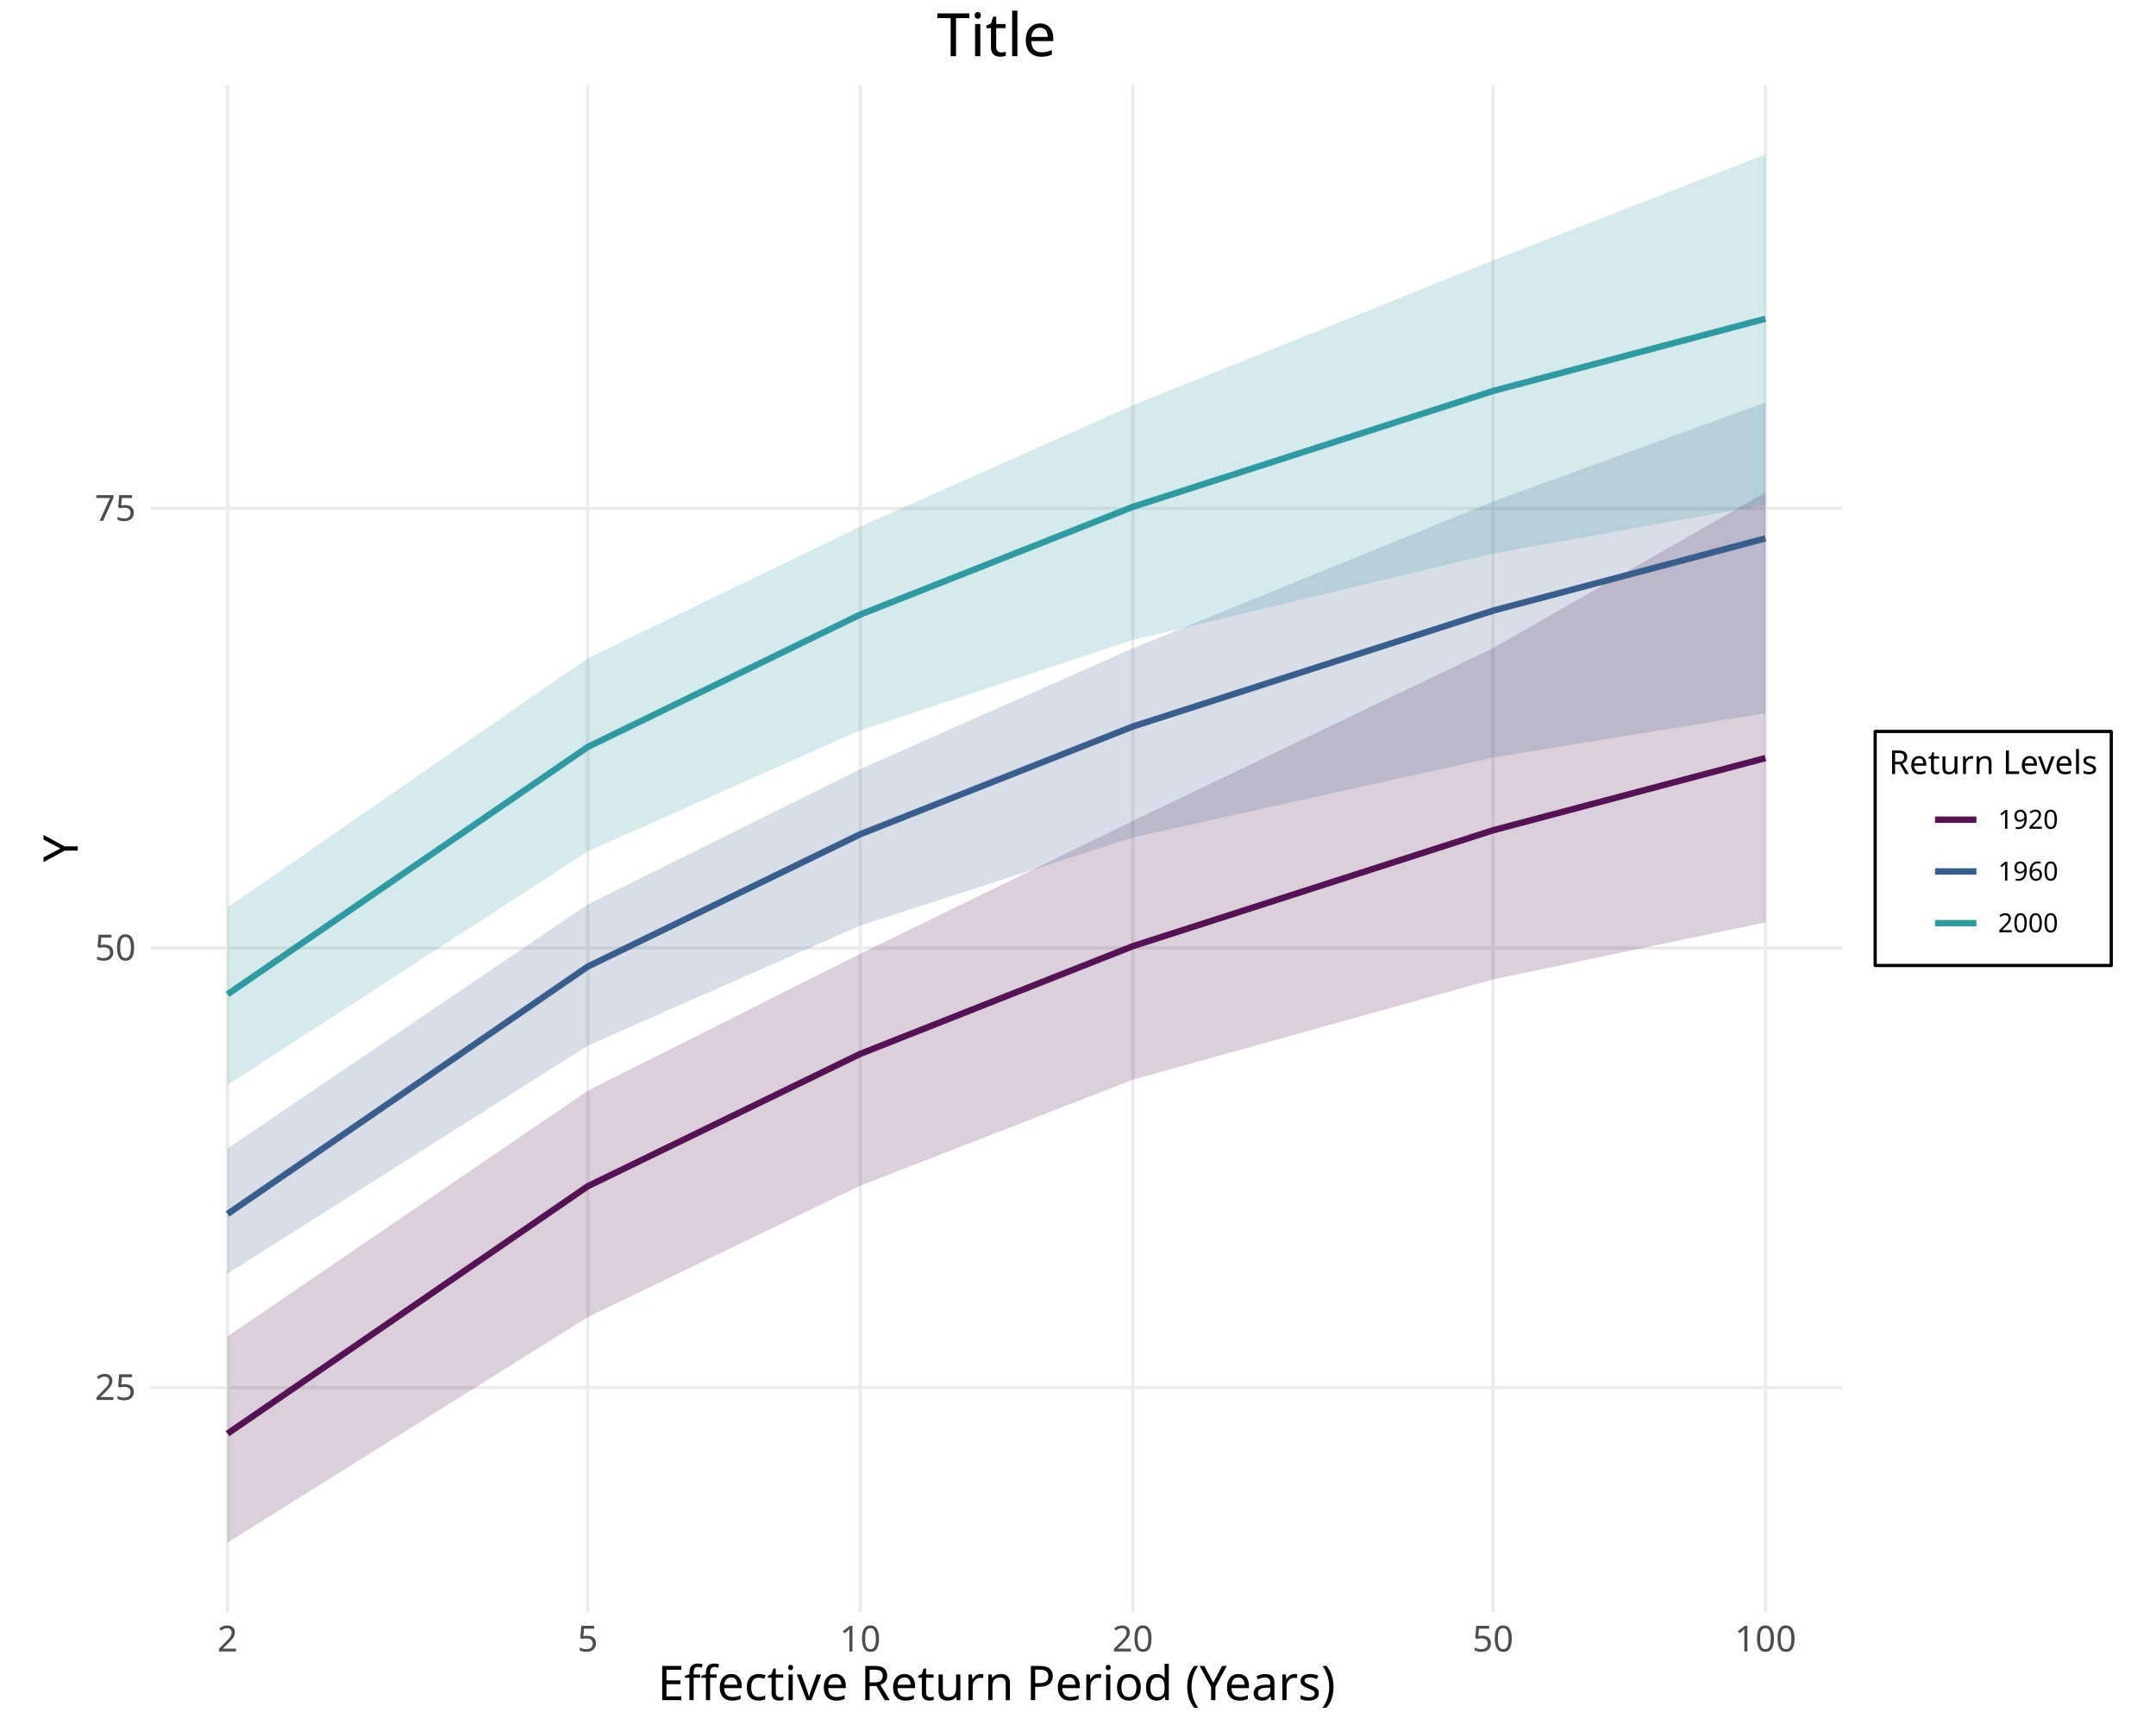
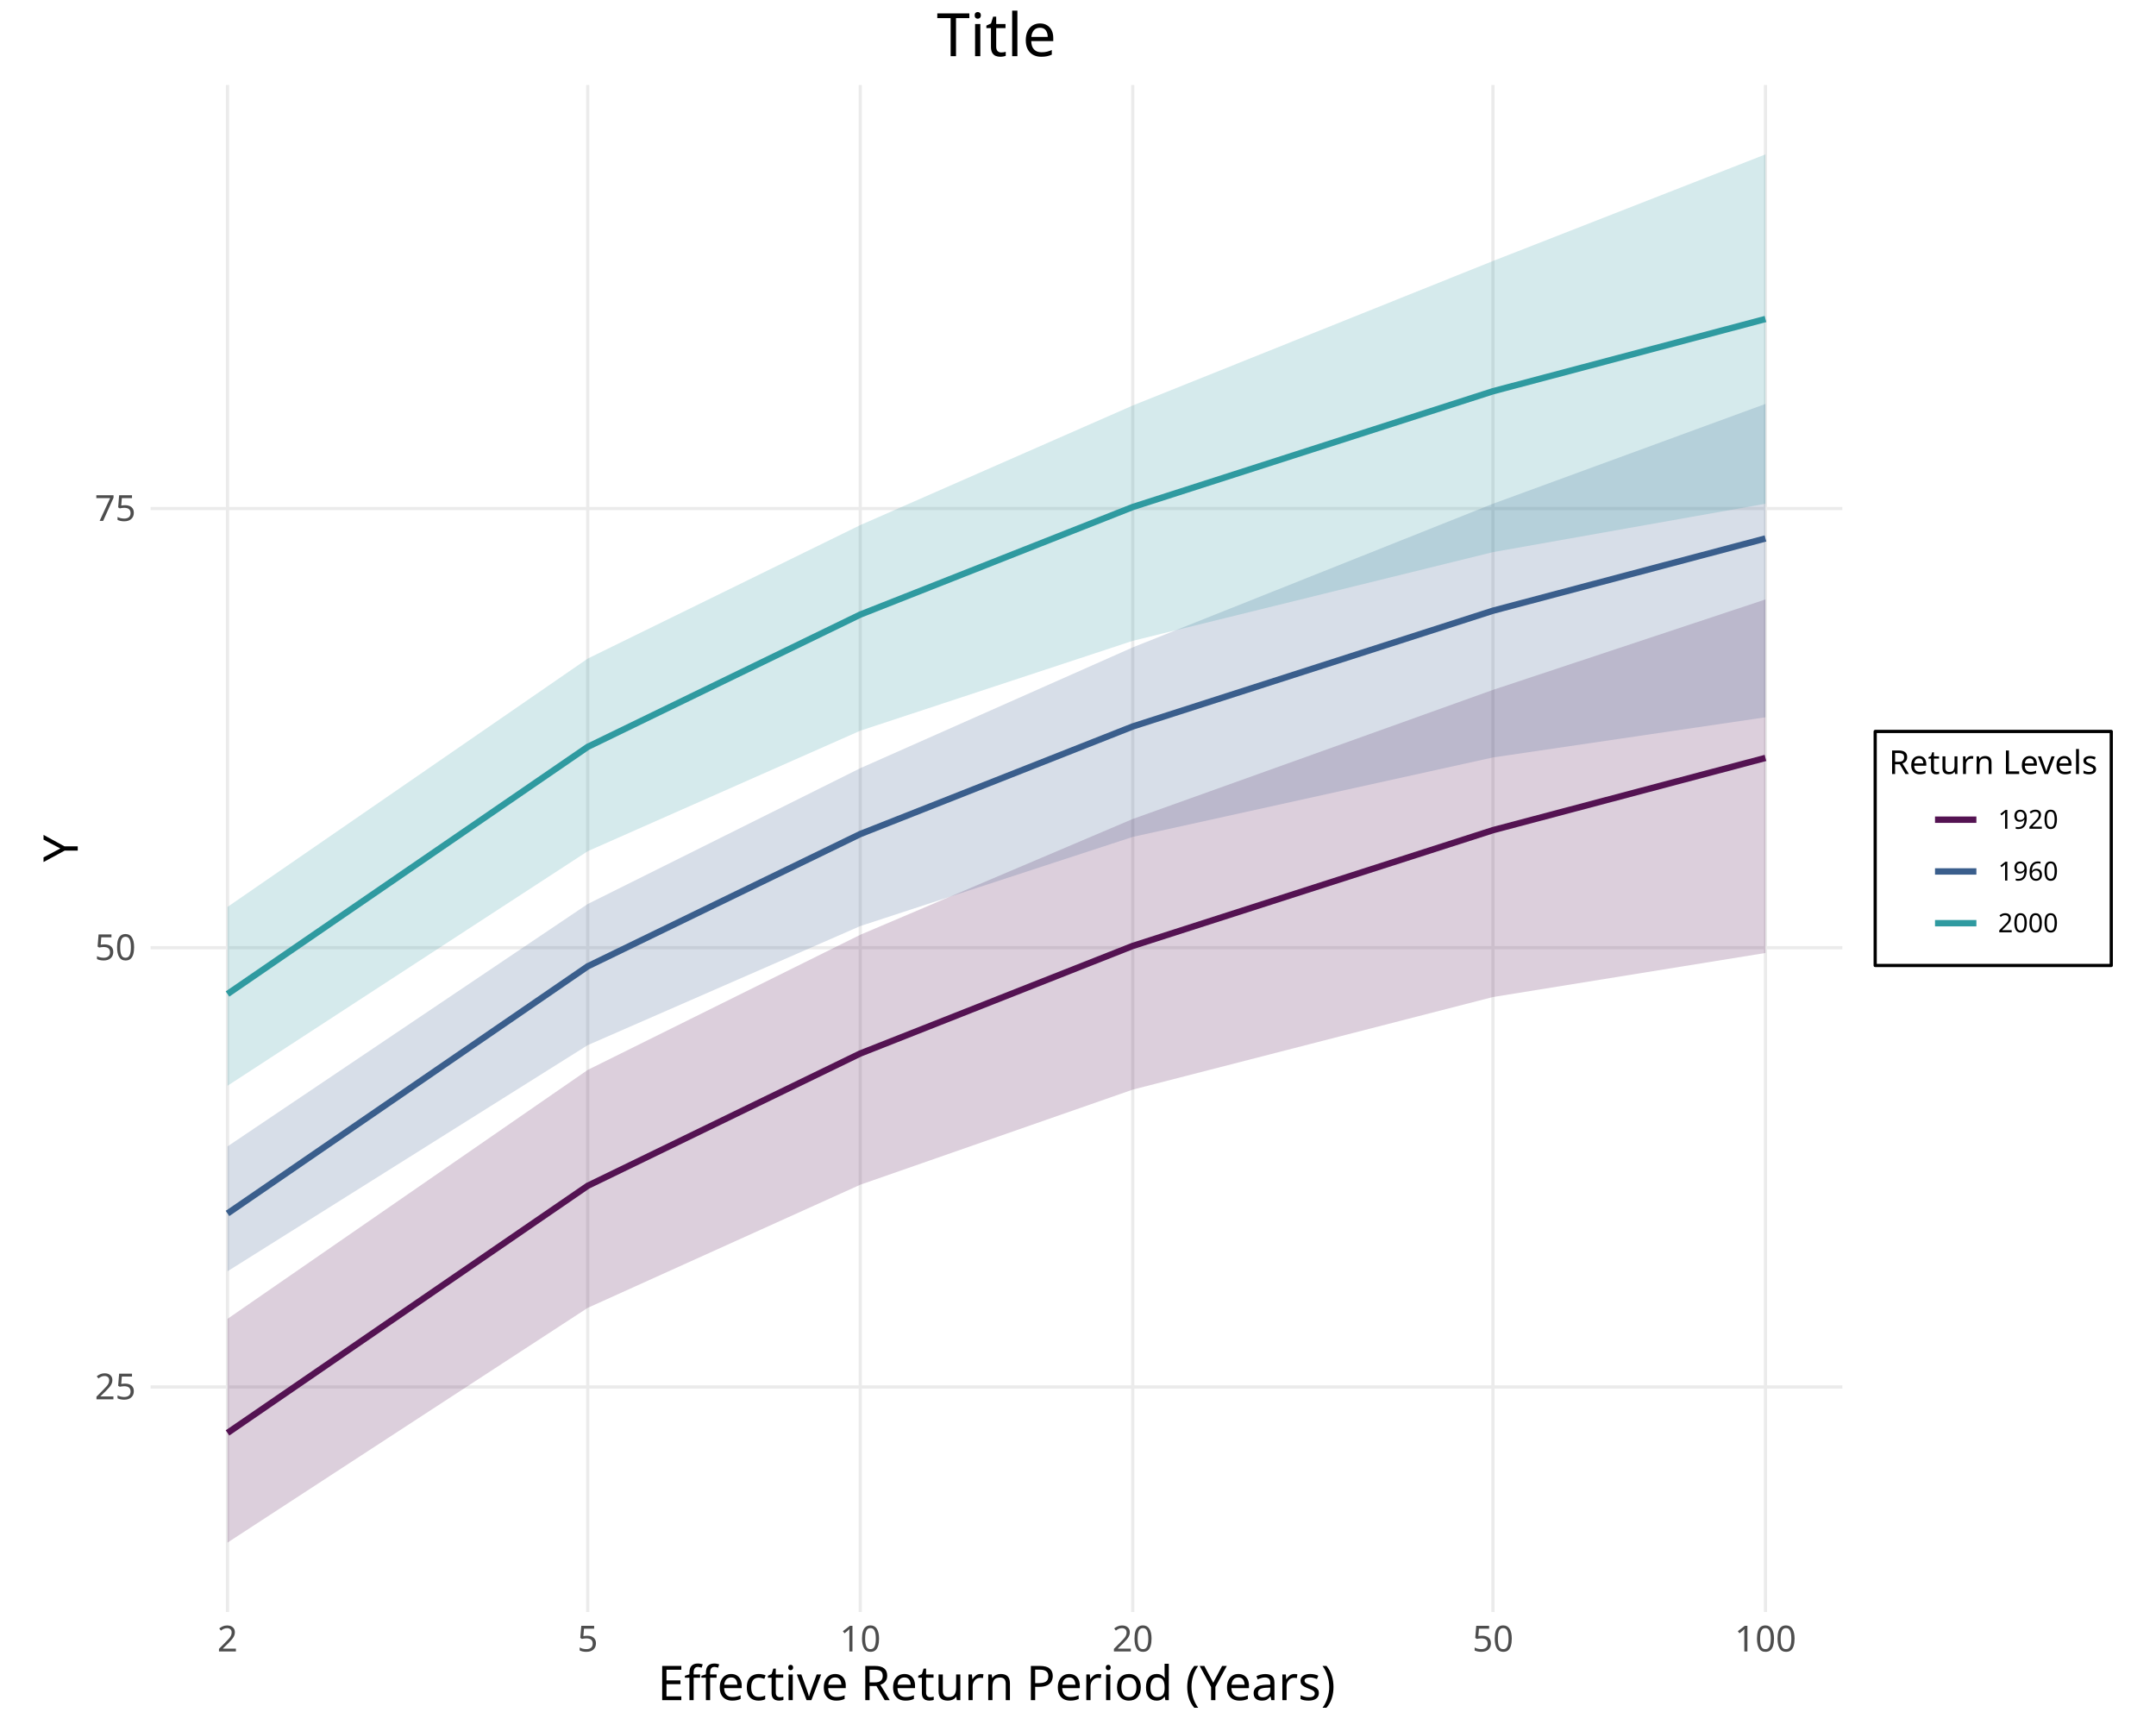
<svg xmlns="http://www.w3.org/2000/svg" class="svglite" data-engine-version="2.0" width="720.00pt" height="576.00pt" viewBox="0 0 720.00 576.00">
  <defs>
    <style type="text/css">
    .svglite line, .svglite polyline, .svglite polygon, .svglite path, .svglite rect, .svglite circle {
      fill: none;
      stroke: #000000;
      stroke-linecap: round;
      stroke-linejoin: round;
      stroke-miterlimit: 10.00;
    }
  </style>
  </defs>
  <rect width="100%" height="100%" style="stroke: none; fill: #FFFFFF;" />
  <defs>
    <clipPath id="cpMC4wMHw3MjAuMDB8MC4wMHw1NzYuMDA=">
      <rect x="0.00" y="0.00" width="720.00" height="576.00" />
    </clipPath>
  </defs>
  <g clip-path="url(#cpMC4wMHw3MjAuMDB8MC4wMHw1NzYuMDA=)">
    <rect x="0.00" y="0.00" width="720.00" height="576.00" style="stroke-width: 1.07; stroke: none; fill: #FFFFFF;" />
  </g>
  <defs>
    <clipPath id="cpNTAuMzB8NjE1LjI2fDI4LjM4fDUzOC4yNw==">
      <rect x="50.30" y="28.38" width="564.96" height="509.89" />
    </clipPath>
  </defs>
  <g clip-path="url(#cpNTAuMzB8NjE1LjI2fDI4LjM4fDUzOC4yNw==)">
-     <polyline points="50.30,463.33 615.26,463.33 " style="stroke-width: 1.07; stroke: #EBEBEB; stroke-linecap: butt;" />
-     <polyline points="50.30,316.55 615.26,316.55 " style="stroke-width: 1.07; stroke: #EBEBEB; stroke-linecap: butt;" />
-     <polyline points="50.30,169.77 615.26,169.77 " style="stroke-width: 1.07; stroke: #EBEBEB; stroke-linecap: butt;" />
+     <polyline points="50.30,463.12 615.26,463.12 " style="stroke-width: 1.07; stroke: #EBEBEB; stroke-linecap: butt;" />
+     <polyline points="50.30,316.46 615.26,316.46 " style="stroke-width: 1.07; stroke: #EBEBEB; stroke-linecap: butt;" />
+     <polyline points="50.30,169.81 615.26,169.81 " style="stroke-width: 1.07; stroke: #EBEBEB; stroke-linecap: butt;" />
    <polyline points="75.98,538.27 75.98,28.38 " style="stroke-width: 1.07; stroke: #EBEBEB; stroke-linecap: butt;" />
    <polyline points="196.27,538.27 196.27,28.38 " style="stroke-width: 1.07; stroke: #EBEBEB; stroke-linecap: butt;" />
    <polyline points="287.28,538.27 287.28,28.38 " style="stroke-width: 1.07; stroke: #EBEBEB; stroke-linecap: butt;" />
    <polyline points="378.28,538.27 378.28,28.38 " style="stroke-width: 1.07; stroke: #EBEBEB; stroke-linecap: butt;" />
    <polyline points="498.58,538.27 498.58,28.38 " style="stroke-width: 1.07; stroke: #EBEBEB; stroke-linecap: butt;" />
    <polyline points="589.58,538.27 589.58,28.38 " style="stroke-width: 1.07; stroke: #EBEBEB; stroke-linecap: butt;" />
-     <polygon points="75.98,446.26 196.27,364.22 287.28,318.47 378.28,274.13 498.58,216.42 589.58,164.41 589.58,307.99 498.58,327.04 378.28,360.54 287.28,395.92 196.27,439.81 75.98,515.09 " style="stroke-width: 0.00; stroke: none; stroke-linecap: butt; fill: #541352; fill-opacity: 0.20;" />
-     <polyline points="75.98,446.26 196.27,364.22 287.28,318.47 378.28,274.13 498.58,216.42 589.58,164.41 " style="stroke-width: 1.07; stroke: none; stroke-linecap: butt;" />
-     <polyline points="589.58,307.99 498.58,327.04 378.28,360.54 287.28,395.92 196.27,439.81 75.98,515.09 " style="stroke-width: 1.07; stroke: none; stroke-linecap: butt;" />
-     <polygon points="75.98,383.47 196.27,302.00 287.28,256.81 378.28,216.49 498.58,167.47 589.58,134.38 589.58,238.14 498.58,252.95 378.28,279.63 287.28,309.06 196.27,349.16 75.98,425.28 " style="stroke-width: 0.00; stroke: none; stroke-linecap: butt; fill: #3A5E8C; fill-opacity: 0.20;" />
-     <polyline points="75.98,383.47 196.27,302.00 287.28,256.81 378.28,216.49 498.58,167.47 589.58,134.38 " style="stroke-width: 1.07; stroke: none; stroke-linecap: butt;" />
-     <polyline points="589.58,238.14 498.58,252.95 378.28,279.63 287.28,309.06 196.27,349.16 75.98,425.28 " style="stroke-width: 1.07; stroke: none; stroke-linecap: butt;" />
-     <polygon points="75.98,303.01 196.27,219.81 287.28,175.85 378.28,135.32 498.58,86.96 589.58,51.55 589.58,168.50 498.58,184.85 378.28,213.72 287.28,243.85 196.27,284.29 75.98,362.30 " style="stroke-width: 0.00; stroke: none; stroke-linecap: butt; fill: #2F9AA0; fill-opacity: 0.20;" />
-     <polyline points="75.98,303.01 196.27,219.81 287.28,175.85 378.28,135.32 498.58,86.96 589.58,51.55 " style="stroke-width: 1.07; stroke: none; stroke-linecap: butt;" />
-     <polyline points="589.58,168.50 498.58,184.85 378.28,213.72 287.28,243.85 196.27,284.29 75.98,362.30 " style="stroke-width: 1.07; stroke: none; stroke-linecap: butt;" />
-     <polyline points="75.98,478.70 196.27,396.11 287.28,351.90 378.28,315.95 498.58,277.25 589.58,253.12 " style="stroke-width: 2.13; stroke: #541352; stroke-linecap: butt;" />
-     <polyline points="75.98,405.36 196.27,322.76 287.28,278.56 378.28,242.60 498.58,203.91 589.58,179.77 " style="stroke-width: 2.13; stroke: #3A5E8C; stroke-linecap: butt;" />
-     <polyline points="75.98,332.01 196.27,249.42 287.28,205.21 378.28,169.26 498.58,130.56 589.58,106.43 " style="stroke-width: 2.13; stroke: #2F9AA0; stroke-linecap: butt;" />
+     <polygon points="75.98,440.38 196.27,357.26 287.28,312.14 378.28,273.47 498.58,230.36 589.58,200.16 589.58,318.21 498.58,332.92 378.28,363.84 287.28,395.60 196.27,436.71 75.98,515.09 " style="stroke-width: 0.00; stroke: none; stroke-linecap: butt; fill: #541352; fill-opacity: 0.20;" />
+     <polyline points="75.98,440.38 196.27,357.26 287.28,312.14 378.28,273.47 498.58,230.36 589.58,200.16 " style="stroke-width: 1.07; stroke: none; stroke-linecap: butt;" />
+     <polyline points="589.58,318.21 498.58,332.92 378.28,363.84 287.28,395.60 196.27,436.71 75.98,515.09 " style="stroke-width: 1.07; stroke: none; stroke-linecap: butt;" />
+     <polygon points="75.98,382.80 196.27,301.86 287.28,256.52 378.28,216.17 498.58,168.21 589.58,134.87 589.58,239.51 498.58,252.92 378.28,279.45 287.28,309.23 196.27,348.99 75.98,424.50 " style="stroke-width: 0.00; stroke: none; stroke-linecap: butt; fill: #3A5E8C; fill-opacity: 0.20;" />
+     <polyline points="75.98,382.80 196.27,301.86 287.28,256.52 378.28,216.17 498.58,168.21 589.58,134.87 " style="stroke-width: 1.07; stroke: none; stroke-linecap: butt;" />
+     <polyline points="589.58,239.51 498.58,252.92 378.28,279.45 287.28,309.23 196.27,348.99 75.98,424.50 " style="stroke-width: 1.07; stroke: none; stroke-linecap: butt;" />
+     <polygon points="75.98,302.83 196.27,219.91 287.28,175.34 378.28,135.40 498.58,87.15 589.58,51.55 589.58,168.21 498.58,184.36 378.28,213.98 287.28,244.00 196.27,284.23 75.98,362.55 " style="stroke-width: 0.00; stroke: none; stroke-linecap: butt; fill: #2F9AA0; fill-opacity: 0.20;" />
+     <polyline points="75.98,302.83 196.27,219.91 287.28,175.34 378.28,135.40 498.58,87.15 589.58,51.55 " style="stroke-width: 1.07; stroke: none; stroke-linecap: butt;" />
+     <polyline points="589.58,168.21 498.58,184.36 378.28,213.98 287.28,244.00 196.27,284.23 75.98,362.55 " style="stroke-width: 1.07; stroke: none; stroke-linecap: butt;" />
+     <polyline points="75.98,478.47 196.27,395.95 287.28,351.78 378.28,315.86 498.58,277.20 589.58,253.08 " style="stroke-width: 2.13; stroke: #541352; stroke-linecap: butt;" />
+     <polyline points="75.98,405.19 196.27,322.67 287.28,278.50 378.28,242.58 498.58,203.92 589.58,179.80 " style="stroke-width: 2.13; stroke: #3A5E8C; stroke-linecap: butt;" />
+     <polyline points="75.98,331.91 196.27,249.39 287.28,205.22 378.28,169.30 498.58,130.64 589.58,106.52 " style="stroke-width: 2.13; stroke: #2F9AA0; stroke-linecap: butt;" />
  </g>
  <g clip-path="url(#cpMC4wMHw3MjAuMDB8MC4wMHw1NzYuMDA=)">
-     <text x="45.37" y="467.46" text-anchor="end" style="font-size: 12.00px; fill: #4D4D4D; font-family: sans;" textLength="13.35px" lengthAdjust="spacingAndGlyphs">25</text>
-     <text x="45.37" y="320.68" text-anchor="end" style="font-size: 12.00px; fill: #4D4D4D; font-family: sans;" textLength="13.35px" lengthAdjust="spacingAndGlyphs">50</text>
-     <text x="45.37" y="173.90" text-anchor="end" style="font-size: 12.00px; fill: #4D4D4D; font-family: sans;" textLength="13.35px" lengthAdjust="spacingAndGlyphs">75</text>
+     <text x="45.37" y="467.25" text-anchor="end" style="font-size: 12.00px; fill: #4D4D4D; font-family: sans;" textLength="13.35px" lengthAdjust="spacingAndGlyphs">25</text>
+     <text x="45.37" y="320.59" text-anchor="end" style="font-size: 12.00px; fill: #4D4D4D; font-family: sans;" textLength="13.35px" lengthAdjust="spacingAndGlyphs">50</text>
+     <text x="45.37" y="173.94" text-anchor="end" style="font-size: 12.00px; fill: #4D4D4D; font-family: sans;" textLength="13.35px" lengthAdjust="spacingAndGlyphs">75</text>
    <text x="75.98" y="551.45" text-anchor="middle" style="font-size: 12.00px; fill: #4D4D4D; font-family: sans;" textLength="6.67px" lengthAdjust="spacingAndGlyphs">2</text>
    <text x="196.27" y="551.45" text-anchor="middle" style="font-size: 12.00px; fill: #4D4D4D; font-family: sans;" textLength="6.67px" lengthAdjust="spacingAndGlyphs">5</text>
    <text x="287.28" y="551.45" text-anchor="middle" style="font-size: 12.00px; fill: #4D4D4D; font-family: sans;" textLength="13.35px" lengthAdjust="spacingAndGlyphs">10</text>
    <text x="378.28" y="551.45" text-anchor="middle" style="font-size: 12.00px; fill: #4D4D4D; font-family: sans;" textLength="13.35px" lengthAdjust="spacingAndGlyphs">20</text>
    <text x="498.58" y="551.45" text-anchor="middle" style="font-size: 12.00px; fill: #4D4D4D; font-family: sans;" textLength="13.35px" lengthAdjust="spacingAndGlyphs">50</text>
    <text x="589.58" y="551.45" text-anchor="middle" style="font-size: 12.00px; fill: #4D4D4D; font-family: sans;" textLength="20.02px" lengthAdjust="spacingAndGlyphs">100</text>
    <text x="332.78" y="567.70" text-anchor="middle" style="font-size: 16.00px; font-family: sans;" textLength="221.45px" lengthAdjust="spacingAndGlyphs">Effective Return Period (Years)</text>
    <text transform="translate(25.96,283.32) rotate(-90)" text-anchor="middle" style="font-size: 16.00px; font-family: sans;" textLength="10.68px" lengthAdjust="spacingAndGlyphs">Y</text>
    <rect x="626.22" y="244.25" width="78.84" height="78.13" style="stroke-width: 0.75; fill: #FFFFFF;" />
    <rect x="626.22" y="244.25" width="78.84" height="78.13" style="stroke-width: 1.07; fill: #FFFFFF;" />
    <text x="665.64" y="258.45" text-anchor="middle" style="font-size: 11.00px; font-family: sans;" textLength="67.88px" lengthAdjust="spacingAndGlyphs">Return Levels</text>
    <line x1="646.20" y1="273.71" x2="660.02" y2="273.71" style="stroke-width: 2.13; stroke: #541352; stroke-linecap: butt;" />
    <line x1="646.20" y1="290.99" x2="660.02" y2="290.99" style="stroke-width: 2.13; stroke: #3A5E8C; stroke-linecap: butt;" />
    <line x1="646.20" y1="308.27" x2="660.02" y2="308.27" style="stroke-width: 2.13; stroke: #2F9AA0; stroke-linecap: butt;" />
    <text x="667.23" y="276.74" style="font-size: 8.80px; font-family: sans;" textLength="19.58px" lengthAdjust="spacingAndGlyphs">1920</text>
    <text x="667.23" y="294.02" style="font-size: 8.80px; font-family: sans;" textLength="19.58px" lengthAdjust="spacingAndGlyphs">1960</text>
    <text x="667.23" y="311.30" style="font-size: 8.80px; font-family: sans;" textLength="19.58px" lengthAdjust="spacingAndGlyphs">2000</text>
    <text x="332.78" y="18.75" text-anchor="middle" style="font-size: 20.00px; font-family: sans;" textLength="37.78px" lengthAdjust="spacingAndGlyphs">Title</text>
  </g>
</svg>
